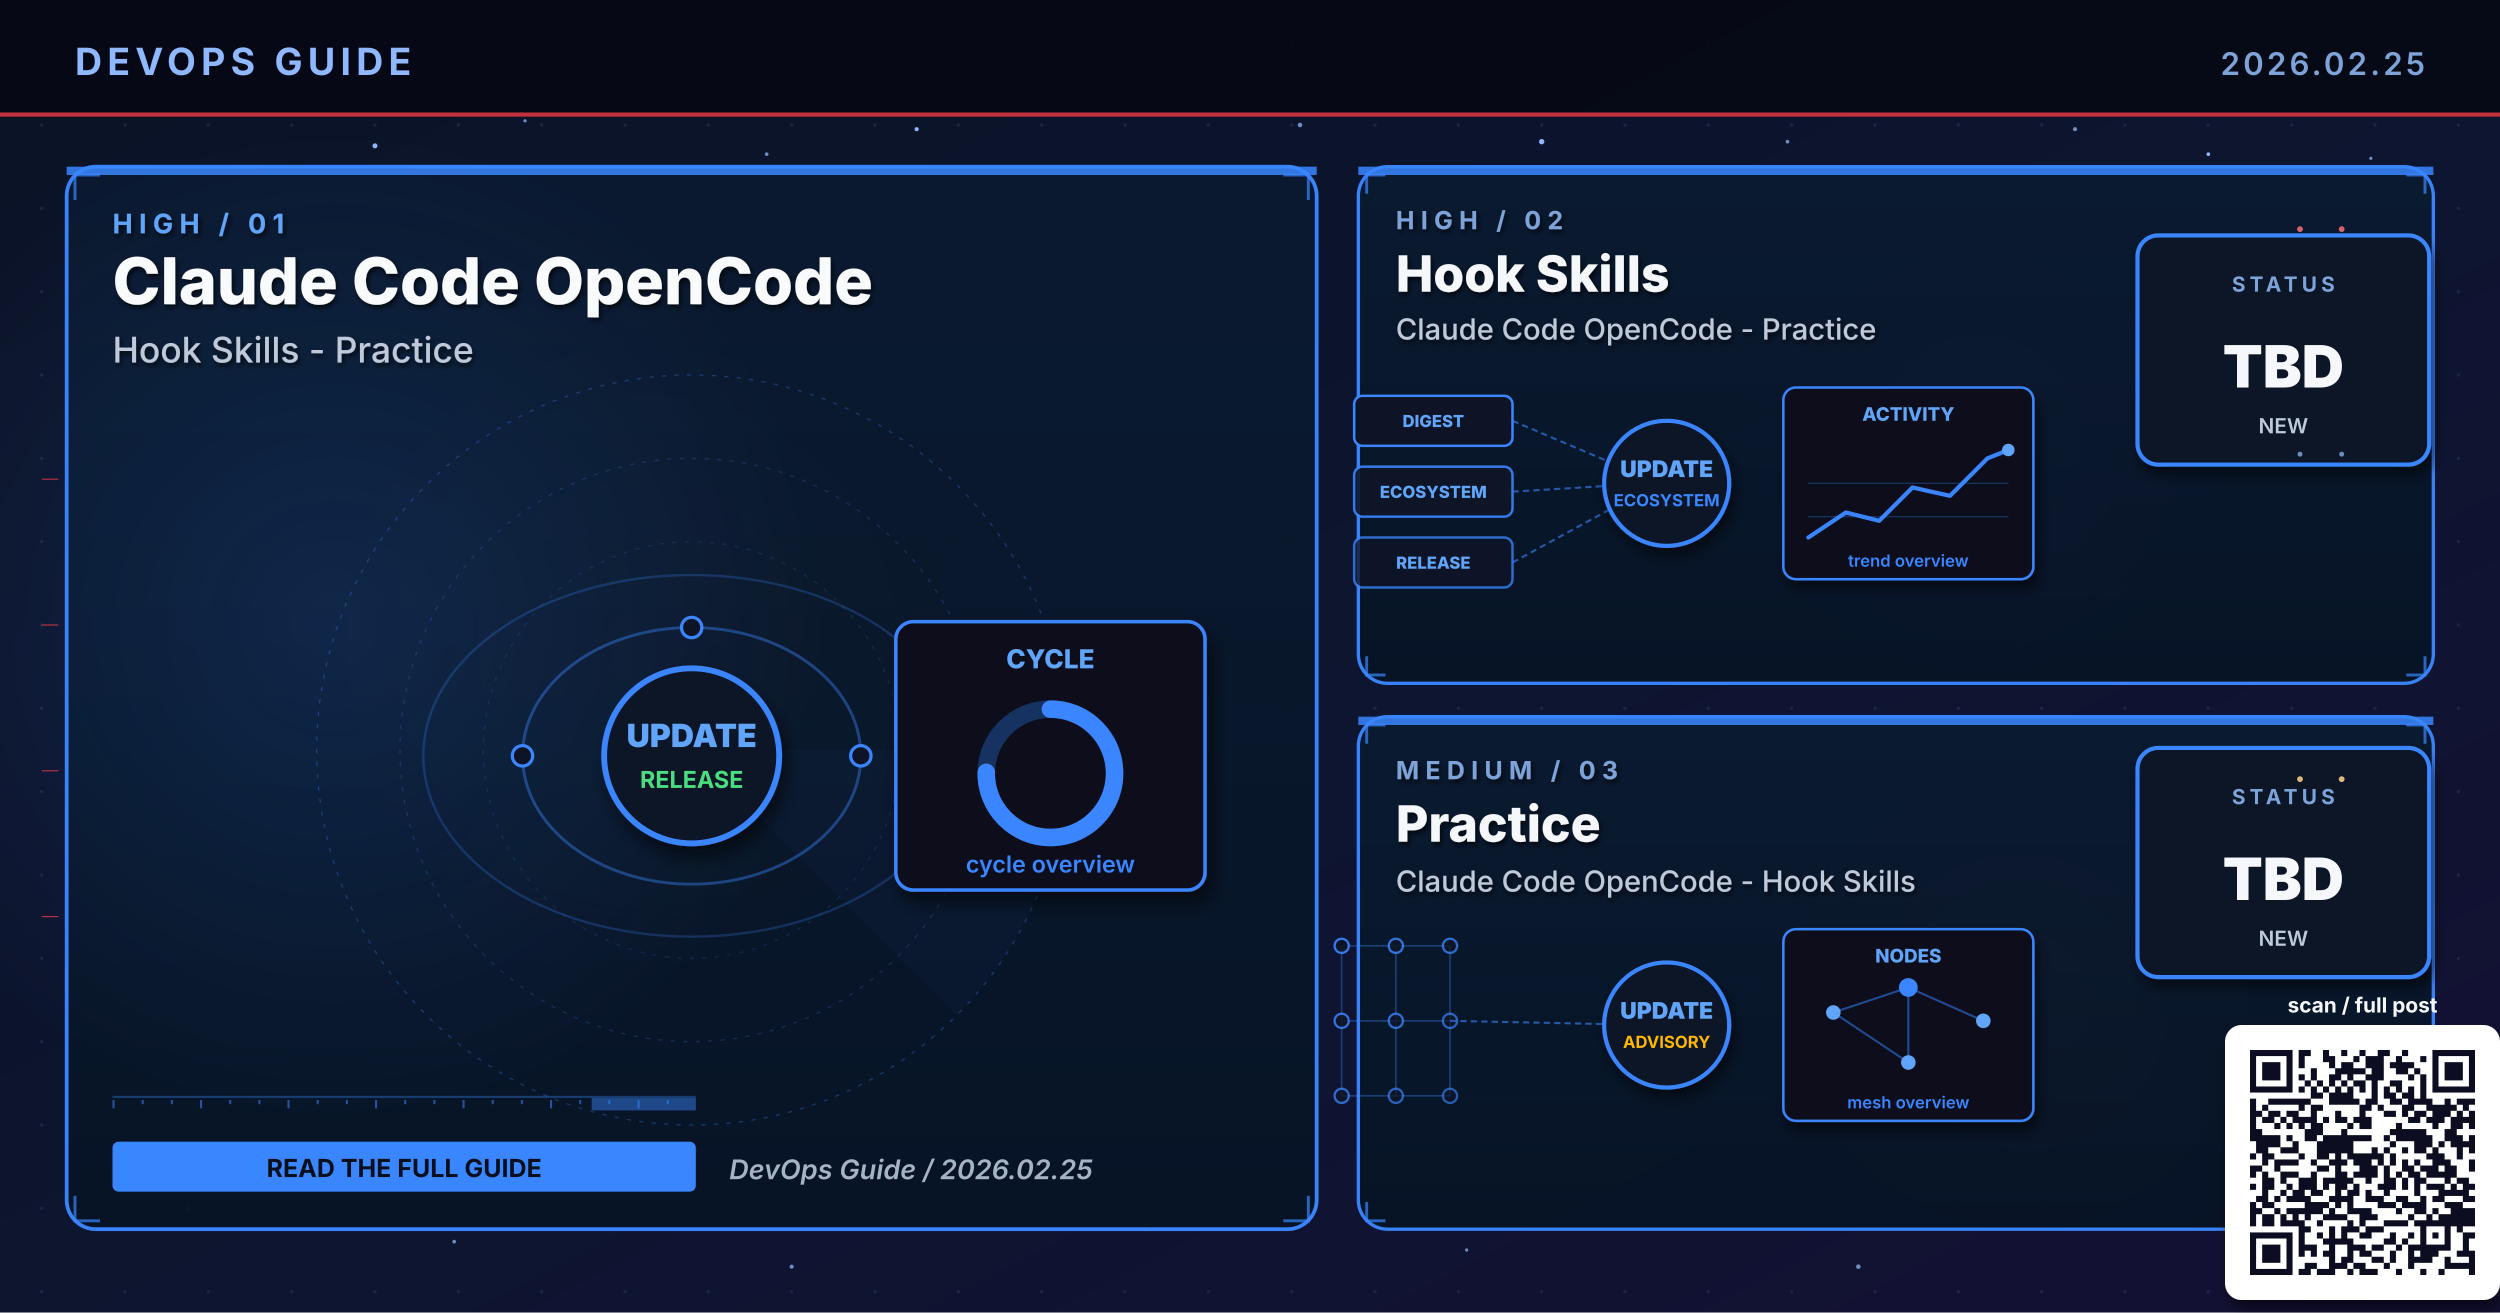
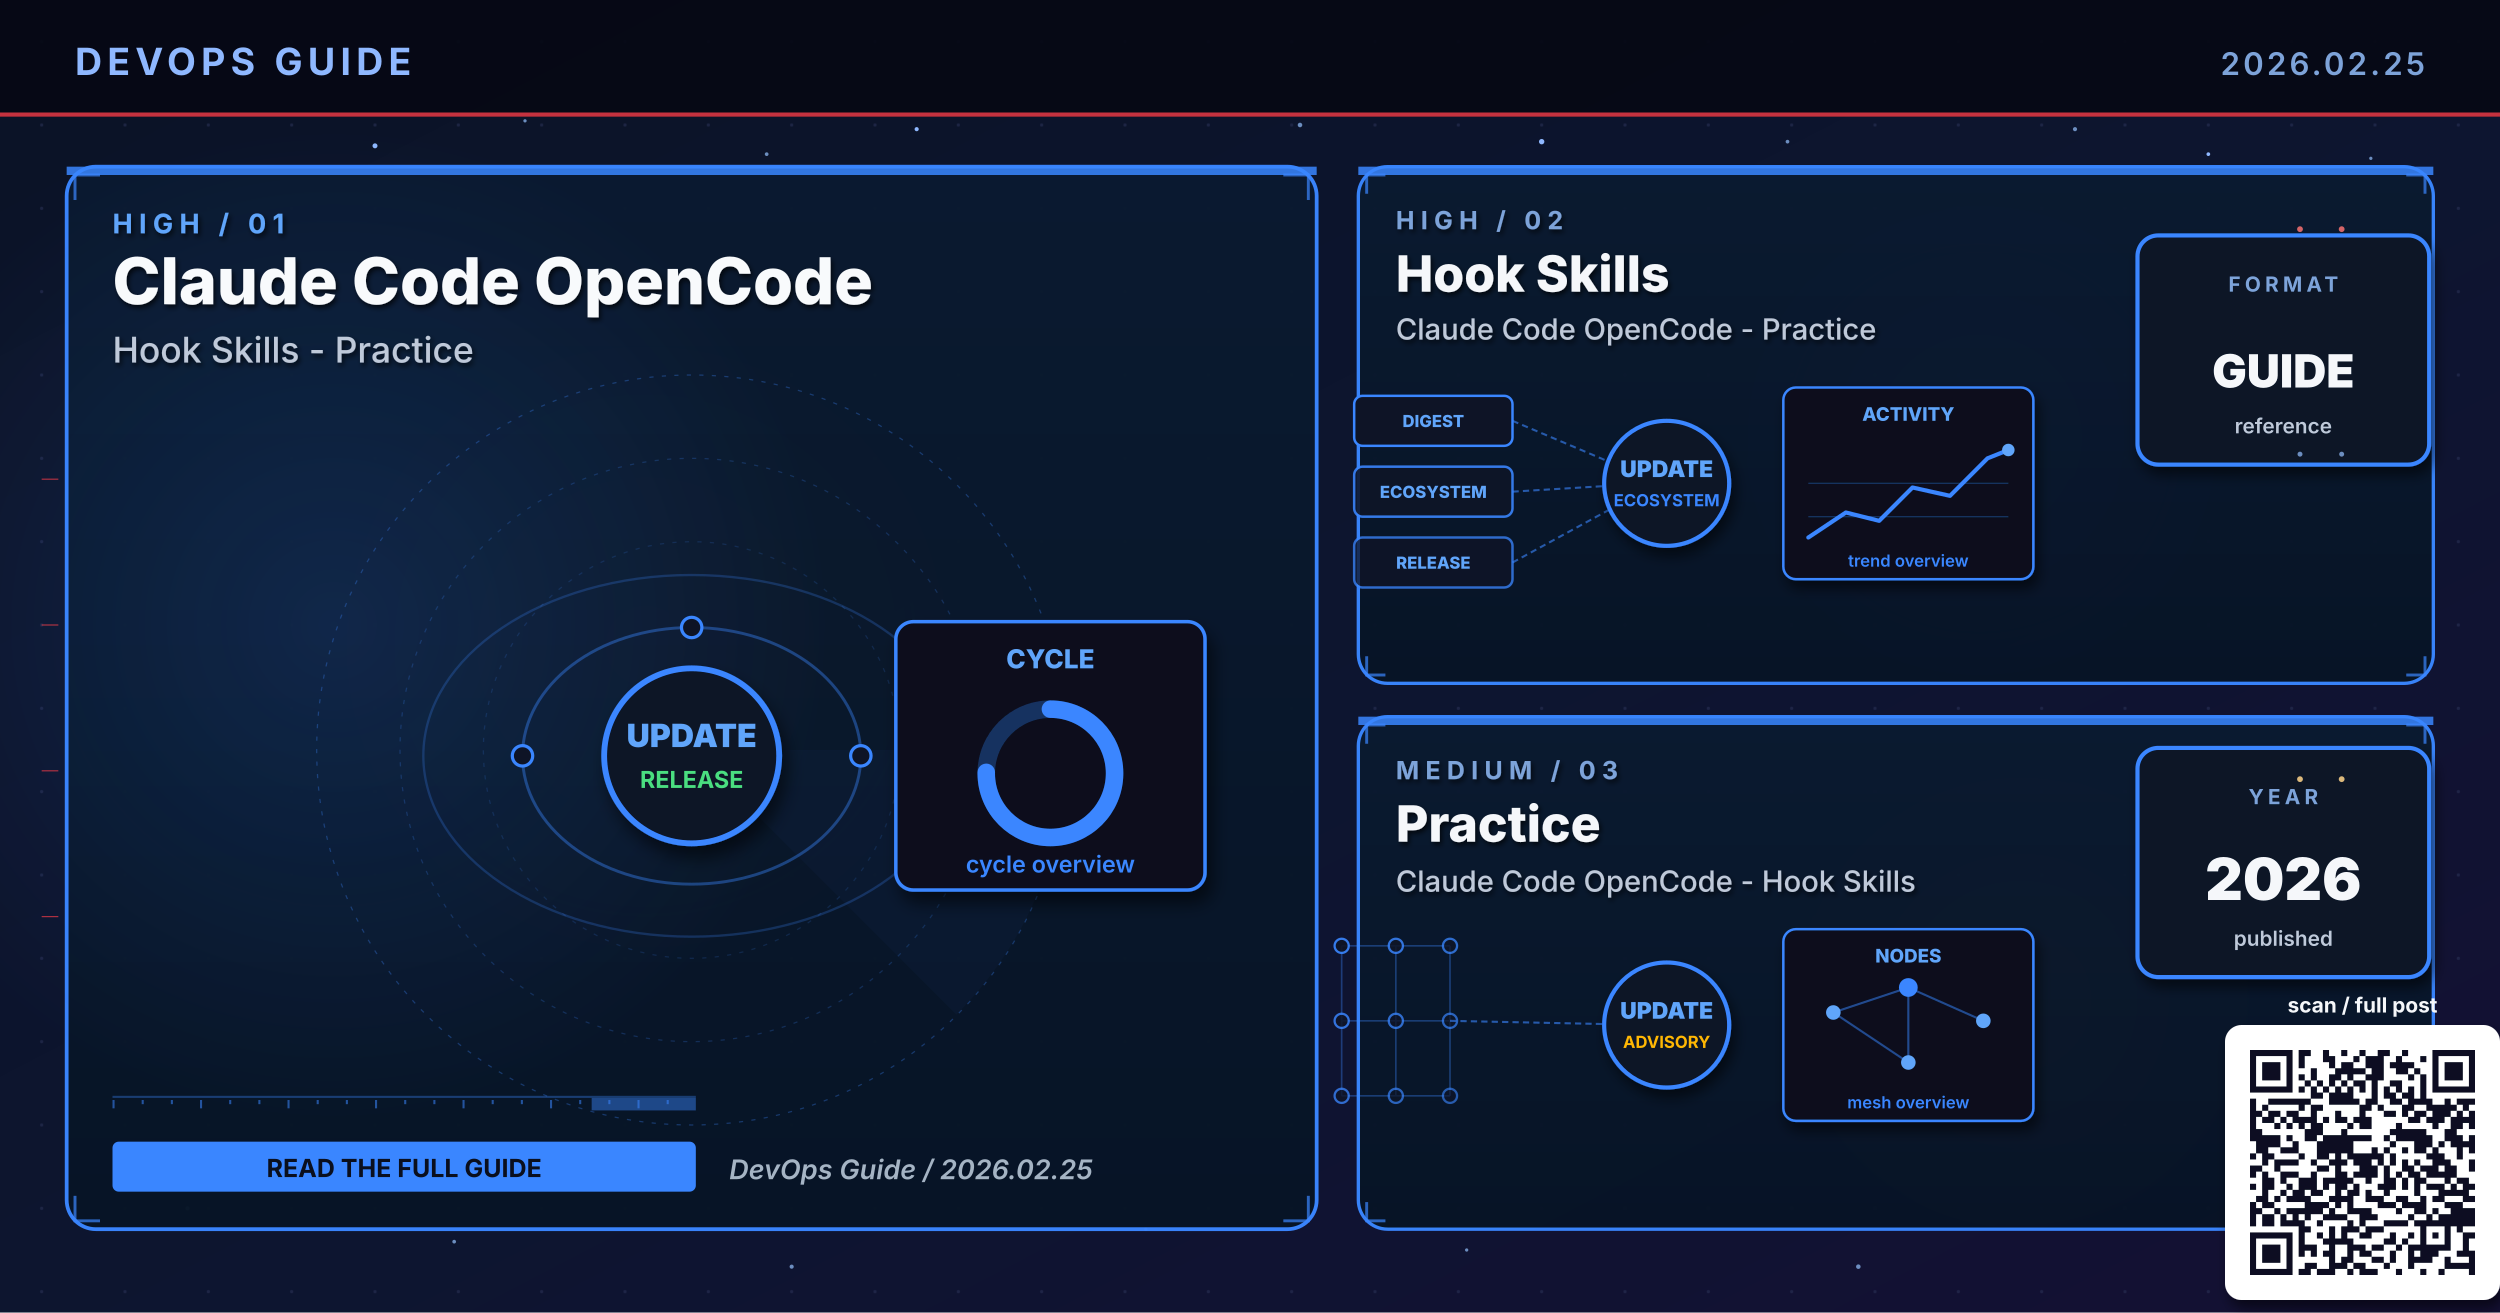
<svg xmlns="http://www.w3.org/2000/svg" viewBox="0 0 1200 630" width="1200" height="630" role="img" aria-label="DevOps guide cover 2026.02.25: Claude Code OpenCode, Hook Skills, Practice">
  <defs>
    <linearGradient id="bgSpread" x1="0%" y1="0%" x2="100%" y2="100%">
      <stop offset="0%" stop-color="#0B1326" />
      <stop offset="55%" stop-color="#0D1530" />
      <stop offset="100%" stop-color="#141034" />
    </linearGradient>
    <linearGradient id="heroPanel" x1="0%" y1="0%" x2="0%" y2="100%">
      <stop offset="0%" stop-color="#1A0A08" />
      <stop offset="100%" stop-color="#110608" />
    </linearGradient>
    <linearGradient id="heroPanelBlue" x1="0%" y1="0%" x2="0%" y2="100%">
      <stop offset="0%" stop-color="#0A1A30" />
      <stop offset="100%" stop-color="#071426" />
    </linearGradient>
    <linearGradient id="heroPanelAmber" x1="0%" y1="0%" x2="0%" y2="100%">
      <stop offset="0%" stop-color="#1A1208" />
      <stop offset="100%" stop-color="#120E06" />
    </linearGradient>
    <linearGradient id="heroPanelGreen" x1="0%" y1="0%" x2="0%" y2="100%">
      <stop offset="0%" stop-color="#08160E" />
      <stop offset="100%" stop-color="#04100A" />
    </linearGradient>
    <linearGradient id="heroPanelPurple" x1="0%" y1="0%" x2="0%" y2="100%">
      <stop offset="0%" stop-color="#110629" />
      <stop offset="100%" stop-color="#0A0418" />
    </linearGradient>
    <radialGradient id="hotRed" cx="50%" cy="50%" r="50%">
      <stop offset="0%" stop-color="#E63946" stop-opacity="0.6" />
      <stop offset="100%" stop-color="#E63946" stop-opacity="0" />
    </radialGradient>
    <radialGradient id="hotBlue" cx="50%" cy="50%" r="50%">
      <stop offset="0%" stop-color="#3A86FF" stop-opacity="0.5" />
      <stop offset="100%" stop-color="#3A86FF" stop-opacity="0" />
    </radialGradient>
    <radialGradient id="hotAmber" cx="50%" cy="50%" r="50%">
      <stop offset="0%" stop-color="#FFB703" stop-opacity="0.45" />
      <stop offset="100%" stop-color="#FFB703" stop-opacity="0" />
    </radialGradient>
    <radialGradient id="hotGreen" cx="50%" cy="50%" r="50%">
      <stop offset="0%" stop-color="#4ADE80" stop-opacity="0.45" />
      <stop offset="100%" stop-color="#4ADE80" stop-opacity="0" />
    </radialGradient>
    <radialGradient id="hotPurple" cx="50%" cy="50%" r="50%">
      <stop offset="0%" stop-color="#A78BFA" stop-opacity="0.45" />
      <stop offset="100%" stop-color="#A78BFA" stop-opacity="0" />
    </radialGradient>
    <pattern id="envGrid" x="0" y="0" width="40" height="40" patternUnits="userSpaceOnUse">
      <circle cx="20" cy="20" r="0.8" fill="#2A3256" opacity="0.55" />
    </pattern>
    <filter id="softShadow" x="-10%" y="-10%" width="130%" height="130%">
      <feGaussianBlur in="SourceAlpha" stdDeviation="3" />
      <feOffset dx="2" dy="4" />
      <feComponentTransfer>
        <feFuncA type="linear" slope="0.55" />
      </feComponentTransfer>
      <feMerge>
        <feMergeNode />
        <feMergeNode in="SourceGraphic" />
      </feMerge>
    </filter>
    <filter id="textShadow" x="-10%" y="-10%" width="130%" height="130%">
      <feGaussianBlur in="SourceAlpha" stdDeviation="1.2" />
      <feOffset dx="1" dy="1.5" />
      <feComponentTransfer>
        <feFuncA type="linear" slope="0.7" />
      </feComponentTransfer>
      <feMerge>
        <feMergeNode />
        <feMergeNode in="SourceGraphic" />
      </feMerge>
    </filter>
  </defs>
  <rect width="1200" height="630" fill="url(#bgSpread)" />
  <rect width="1200" height="630" fill="url(#envGrid)" />
  <circle cx="310" cy="310" r="160" fill="url(#hotRed)">
    <animate attributeName="opacity" values="0.6;1;0.6" dur="5.8s" repeatCount="indefinite" />
  </circle>
  <circle cx="950" cy="210" r="120" fill="url(#hotBlue)">
    <animate attributeName="opacity" values="0.45;0.85;0.45" dur="6.4s" repeatCount="indefinite" />
  </circle>
  <circle cx="970" cy="480" r="110" fill="url(#hotAmber)">
    <animate attributeName="opacity" values="0.4;0.75;0.4" dur="7.1s" repeatCount="indefinite" />
  </circle>
  <g fill="#8FB8FF">
    <circle cx="180" cy="70" r="1.2">
      <animate attributeName="opacity" values="0.2;1;0.2" dur="3.4s" repeatCount="indefinite" />
    </circle>
    <circle cx="440" cy="62" r="1">
      <animate attributeName="opacity" values="0.2;0.9;0.2" dur="4.2s" repeatCount="indefinite" />
    </circle>
    <circle cx="740" cy="68" r="1.3">
      <animate attributeName="opacity" values="0.25;1;0.25" dur="3.9s" repeatCount="indefinite" />
    </circle>
    <circle cx="1060" cy="74" r="0.9">
      <animate attributeName="opacity" values="0.2;0.85;0.2" dur="5.1s" repeatCount="indefinite" />
    </circle>
    <circle cx="90" cy="580" r="1">
      <animate attributeName="opacity" values="0.15;0.8;0.15" dur="4.7s" repeatCount="indefinite" />
    </circle>
    <circle cx="550" cy="590" r="0.8">
      <animate attributeName="opacity" values="0.2;0.75;0.2" dur="3.6s" begin="0.5s" repeatCount="indefinite" />
    </circle>
  </g>
  <g fill="#7DA3D9" opacity="0.85">
    <circle cx="252" cy="58" r="0.8">
      <animate attributeName="opacity" values="0.15;0.7;0.15" dur="4.3s" repeatCount="indefinite" />
    </circle>
    <circle cx="368" cy="74" r="0.9">
      <animate attributeName="opacity" values="0.2;0.85;0.2" dur="3.8s" begin="0.4s" repeatCount="indefinite" />
    </circle>
    <circle cx="624" cy="60" r="1.1">
      <animate attributeName="opacity" values="0.25;0.95;0.25" dur="4.5s" repeatCount="indefinite" />
    </circle>
    <circle cx="858" cy="68" r="0.9">
      <animate attributeName="opacity" values="0.2;0.8;0.2" dur="3.6s" begin="0.6s" repeatCount="indefinite" />
    </circle>
    <circle cx="996" cy="62" r="1.0">
      <animate attributeName="opacity" values="0.2;0.9;0.2" dur="4.0s" begin="0.2s" repeatCount="indefinite" />
    </circle>
    <circle cx="1138" cy="76" r="0.8">
      <animate attributeName="opacity" values="0.15;0.7;0.15" dur="5.2s" begin="0.5s" repeatCount="indefinite" />
    </circle>
    <circle cx="218" cy="596" r="0.9">
      <animate attributeName="opacity" values="0.18;0.75;0.18" dur="4.6s" begin="0.3s" repeatCount="indefinite" />
    </circle>
    <circle cx="380" cy="608" r="1.0">
      <animate attributeName="opacity" values="0.2;0.85;0.2" dur="3.9s" begin="0.7s" repeatCount="indefinite" />
    </circle>
    <circle cx="704" cy="600" r="0.8">
      <animate attributeName="opacity" values="0.18;0.7;0.18" dur="4.2s" begin="0.4s" repeatCount="indefinite" />
    </circle>
    <circle cx="892" cy="608" r="1.1">
      <animate attributeName="opacity" values="0.22;0.9;0.22" dur="4.7s" begin="0.6s" repeatCount="indefinite" />
    </circle>
    <circle cx="1078" cy="600" r="0.9">
      <animate attributeName="opacity" values="0.2;0.85;0.2" dur="3.6s" begin="0.8s" repeatCount="indefinite" />
    </circle>
  </g>
  <rect x="0" y="0" width="1200" height="56" fill="#050813" opacity="0.92" />
  <text x="36" y="36" font-family="Inter, Helvetica, Arial, sans-serif" font-size="18" font-weight="700" fill="#8FB8FF" letter-spacing="2.5">DEVOPS GUIDE</text>
  <text x="1164" y="36" font-family="Inter, Helvetica, Arial, sans-serif" font-size="15" font-weight="600" fill="#7DA3D9" letter-spacing="1.5" text-anchor="end">2026.02.25</text>
  <rect x="0" y="54" width="1200" height="2" fill="#E63946" opacity="0.85">
    <animate attributeName="opacity" values="0.4;1;0.4" dur="4.8s" repeatCount="indefinite" />
  </rect>
  <rect x="32" y="80" width="600" height="510" rx="14" ry="14" fill="url(#heroPanelBlue)" stroke="#3A86FF" stroke-width="1.8" opacity="0.98" />
  <circle cx="160" cy="300" r="240" fill="url(#hotBlue)" opacity="0.28" />
  <rect x="32" y="80" width="600" height="4" fill="#3A86FF" opacity="0.85">
    <animate attributeName="opacity" values="0.5;1;0.5" dur="3.4s" repeatCount="indefinite" />
  </rect>
  <g filter="url(#textShadow)">
    <text x="54" y="112" font-family="Inter, Helvetica, Arial, sans-serif" font-size="13" font-weight="700" fill="#60A5FA" letter-spacing="3">HIGH  /  01</text>
    <text x="54" y="146" font-family="Inter, Helvetica, Arial, sans-serif" font-size="31" font-weight="800" fill="#F8FAFC">Claude Code OpenCode</text>
    <text x="54" y="174" font-family="Inter, Helvetica, Arial, sans-serif" font-size="17" font-weight="500" fill="#BFC9D9">Hook Skills - Practice</text>
  </g>
  <g transform="translate(332,360)" opacity="0.32">
    <circle r="180" fill="none" stroke="#3A86FF" stroke-width="0.6" stroke-dasharray="2 4" />
    <circle r="140" fill="none" stroke="#3A86FF" stroke-width="0.6" stroke-dasharray="2 4" opacity="0.7" />
    <circle r="100" fill="none" stroke="#3A86FF" stroke-width="0.6" stroke-dasharray="2 4" opacity="0.5" />
    <g>
      <path d="M0 0 L180 0 A180 180 0 0 1 127 127 Z" fill="#3A86FF" opacity="0.10" />
      <animateTransform attributeName="transform" type="rotate" from="0" to="360" dur="14s" repeatCount="indefinite" />
    </g>
  </g>
  <g stroke="#3A86FF" stroke-width="1.4" fill="none" opacity="0.7">
    <path d="M36 96 L36 84 L48 84" />
    <path d="M616 84 L628 84 L628 96" />
    <path d="M36 574 L36 586 L48 586" />
    <path d="M616 586 L628 586 L628 574" />
  </g>
  <g>
    <rect x="54" y="526" width="280" height="1" fill="#3A86FF" opacity="0.35" />
    <rect x="54" y="528" width="1" height="4" fill="#3A86FF" opacity="0.55" />
    <rect x="68" y="528" width="1" height="2" fill="#3A86FF" opacity="0.55" />
    <rect x="82" y="528" width="1" height="2" fill="#3A86FF" opacity="0.55" />
    <rect x="96" y="528" width="1" height="4" fill="#3A86FF" opacity="0.55" />
    <rect x="110" y="528" width="1" height="2" fill="#3A86FF" opacity="0.55" />
    <rect x="124" y="528" width="1" height="2" fill="#3A86FF" opacity="0.55" />
    <rect x="138" y="528" width="1" height="4" fill="#3A86FF" opacity="0.55" />
    <rect x="152" y="528" width="1" height="2" fill="#3A86FF" opacity="0.55" />
    <rect x="166" y="528" width="1" height="2" fill="#3A86FF" opacity="0.55" />
    <rect x="180" y="528" width="1" height="4" fill="#3A86FF" opacity="0.55" />
    <rect x="194" y="528" width="1" height="2" fill="#3A86FF" opacity="0.55" />
    <rect x="208" y="528" width="1" height="2" fill="#3A86FF" opacity="0.55" />
    <rect x="222" y="528" width="1" height="4" fill="#3A86FF" opacity="0.55" />
    <rect x="236" y="528" width="1" height="2" fill="#3A86FF" opacity="0.55" />
    <rect x="250" y="528" width="1" height="2" fill="#3A86FF" opacity="0.55" />
    <rect x="264" y="528" width="1" height="4" fill="#3A86FF" opacity="0.55" />
    <rect x="278" y="528" width="1" height="2" fill="#3A86FF" opacity="0.55" />
    <rect x="292" y="528" width="1" height="2" fill="#3A86FF" opacity="0.55" />
    <rect x="306" y="528" width="1" height="4" fill="#3A86FF" opacity="0.55" />
    <rect x="320" y="528" width="1" height="2" fill="#3A86FF" opacity="0.55" />
    <rect x="284" y="527" width="50" height="6" fill="#3A86FF" opacity="0.45">
      <animate attributeName="x" values="54;284;54" dur="6.4s" repeatCount="indefinite" />
      <animate attributeName="opacity" values="0.2;0.7;0.2" dur="6.4s" repeatCount="indefinite" />
    </rect>
  </g>
  <g transform="translate(332,360) scale(1.4)">
    <g fill="none" stroke="#3A86FF" opacity="0.4">
      <ellipse cx="0" cy="2" rx="58" ry="44" stroke-width="1" />
      <ellipse cx="0" cy="2" rx="92" ry="62" stroke-width="0.8" opacity="0.6" />
    </g>
    <g fill="#60A5FA">
      <circle r="3">
        <animateMotion path="M58 2 A58 44 0 1 1 -58 2 A58 44 0 1 1 58 2" dur="6s" repeatCount="indefinite" />
      </circle>
      <circle r="2.5">
        <animateMotion path="M-92 2 A92 62 0 1 0 92 2 A92 62 0 1 0 -92 2" dur="8s" repeatCount="indefinite" />
      </circle>
    </g>
    <g fill="#0E1426" stroke="#3A86FF" stroke-width="1.1">
      <circle cx="-58" cy="2" r="3.5" />
      <circle cx="58" cy="2" r="3.5" />
      <circle cx="0" cy="-42" r="3.5" />
    </g>
    <circle cx="0" cy="2" r="30" fill="#0A1326" stroke="#3A86FF" stroke-width="2" filter="url(#softShadow)">
      <animate attributeName="r" values="28;33;28" dur="3.4s" repeatCount="indefinite" />
    </circle>
    <text x="0" y="-1" text-anchor="middle" font-family="Inter, monospace" font-size="11" font-weight="900" fill="#60A5FA">UPDATE</text>
    <text x="0" y="13" text-anchor="middle" font-family="Inter, monospace" font-size="8" font-weight="700" fill="#4ADE80">RELEASE</text>
    <g transform="translate(70,-44)" filter="url(#softShadow)">
      <rect x="0" y="0" width="106" height="92" rx="6" fill="#0A0F1E" stroke="#3A86FF" stroke-width="1.2" />
      <text x="53" y="16" text-anchor="middle" font-family="Inter, monospace" font-size="9" font-weight="800" fill="#60A5FA">CYCLE</text>
      <circle cx="53" cy="52" r="22" fill="none" stroke="#3A86FF" stroke-width="6" opacity="0.3" />
      <circle cx="53" cy="52" r="22" fill="none" stroke="#3A86FF" stroke-width="6" stroke-dasharray="104 138" stroke-linecap="round" transform="rotate(-90 53 52)" />
      <text x="53" y="86" text-anchor="middle" font-family="Inter, monospace" font-size="8" font-weight="600" fill="#3A86FF">cycle overview</text>
    </g>
  </g>
  <g transform="translate(54,548)">
    <rect x="0" y="0" width="280" height="24" rx="3" fill="#3A86FF" />
    <text x="140" y="17" text-anchor="middle" font-family="Inter, Helvetica, Arial, sans-serif" font-size="12" font-weight="700" fill="#0A0F1E">READ THE FULL GUIDE</text>
  </g>
  <text x="350" y="566" font-family="Inter, Helvetica, Arial, sans-serif" font-size="13" font-weight="600" fill="#A5B4C4" font-style="italic">DevOps Guide  /  2026.02.25</text>
  <rect x="652" y="80" width="516" height="248" rx="14" ry="14" fill="url(#heroPanelBlue)" stroke="#3A86FF" stroke-width="1.6" opacity="0.97" />
  <rect x="652" y="80" width="516" height="4" fill="#3A86FF" opacity="0.85">
    <animate attributeName="opacity" values="0.5;1;0.5" dur="4.2s" repeatCount="indefinite" />
  </rect>
  <g filter="url(#textShadow)">
    <text x="670" y="110" font-family="Inter, Helvetica, Arial, sans-serif" font-size="12" font-weight="700" fill="#7DA3D9" letter-spacing="3">HIGH  /  02</text>
    <text x="670" y="140" font-family="Inter, Helvetica, Arial, sans-serif" font-size="24" font-weight="800" fill="#F5F7FA">Hook Skills</text>
    <text x="670" y="163" font-family="Inter, Helvetica, Arial, sans-serif" font-size="14" font-weight="500" fill="#BFC9D9">Claude Code OpenCode - Practice</text>
  </g>
  <g stroke="#3A86FF" stroke-width="1.4" fill="none" opacity="0.7">
    <path d="M656 93 L656 84 L665 84" />
    <path d="M1155 84 L1164 84 L1164 93" />
    <path d="M656 315 L656 324 L665 324" />
    <path d="M1155 324 L1164 324 L1164 315" />
  </g>
  <g transform="translate(800,230)">
    <g font-family="Inter, monospace" font-size="8" font-weight="800">
      <g transform="translate(-150,-40)">
        <rect x="0" y="0" width="76" height="24" rx="4" fill="#0E1426" stroke="#3A86FF" stroke-width="1.2" />
        <text x="38" y="15" text-anchor="middle" fill="#60A5FA">DIGEST</text>
      </g>
      <g transform="translate(-150,-6)">
        <rect x="0" y="0" width="76" height="24" rx="4" fill="#0E1426" stroke="#3A86FF" stroke-width="1.2" opacity="0.88" />
        <text x="38" y="15" text-anchor="middle" fill="#60A5FA">ECOSYSTEM</text>
      </g>
      <g transform="translate(-150,28)">
        <rect x="0" y="0" width="76" height="24" rx="4" fill="#0E1426" stroke="#3A86FF" stroke-width="1.2" opacity="0.76" />
        <text x="38" y="15" text-anchor="middle" fill="#60A5FA">RELEASE</text>
      </g>
    </g>
    <g stroke="#3A86FF" stroke-width="1" stroke-dasharray="3 2" fill="none" opacity="0.6">
      <line x1="-74" y1="-28" x2="-8" y2="0" />
      <line x1="-74" y1="6" x2="-8" y2="2" />
      <line x1="-74" y1="40" x2="-8" y2="4" />
    </g>
    <g fill="#60A5FA">
      <circle r="2">
        <animateMotion path="M-74 -28 L-8 0" dur="2.2s" repeatCount="indefinite" />
      </circle>
      <circle r="2">
        <animateMotion path="M-74 6 L-8 2" dur="2s" begin="0.4s" repeatCount="indefinite" />
      </circle>
      <circle r="2">
        <animateMotion path="M-74 40 L-8 4" dur="2.4s" begin="0.8s" repeatCount="indefinite" />
      </circle>
    </g>
    <circle cx="0" cy="2" r="30" fill="#0A1326" stroke="#3A86FF" stroke-width="2" filter="url(#softShadow)">
      <animate attributeName="r" values="28;33;28" dur="3.4s" repeatCount="indefinite" />
    </circle>
    <text x="0" y="-1" text-anchor="middle" font-family="Inter, monospace" font-size="11" font-weight="900" fill="#60A5FA">UPDATE</text>
    <text x="0" y="13" text-anchor="middle" font-family="Inter, monospace" font-size="8" font-weight="700" fill="#3A86FF">ECOSYSTEM</text>
    <g transform="translate(56,-44)" filter="url(#softShadow)">
      <rect x="0" y="0" width="120" height="92" rx="6" fill="#0A0F1E" stroke="#3A86FF" stroke-width="1.2" />
      <text x="60" y="16" text-anchor="middle" font-family="Inter, monospace" font-size="9" font-weight="800" fill="#60A5FA">ACTIVITY</text>
      <polyline points="12,72 30,60 46,64 62,48 80,52 98,34 108,30" fill="none" stroke="#3A86FF" stroke-width="2" stroke-linecap="round" stroke-linejoin="round" />
      <circle cx="108" cy="30" r="3" fill="#60A5FA">
        <animate attributeName="opacity" values="0.5;1;0.5" dur="2s" repeatCount="indefinite" />
      </circle>
      <g stroke="#3A86FF" stroke-width="0.6" opacity="0.3">
        <line x1="12" y1="46" x2="108" y2="46" />
        <line x1="12" y1="62" x2="108" y2="62" />
      </g>
      <text x="60" y="86" text-anchor="middle" font-family="Inter, monospace" font-size="8" font-weight="600" fill="#3A86FF">trend overview</text>
    </g>
  </g>
  <g transform="translate(1094,168)" filter="url(#softShadow)">
    <rect x="-68" y="-55" width="140" height="110" rx="10" fill="#071426" stroke="#3A86FF" stroke-width="2" />
-     <text x="2" y="-28" text-anchor="middle" font-family="Inter, Helvetica, Arial, sans-serif" font-size="10" font-weight="700" letter-spacing="2" fill="#7DA3D9">STATUS</text>
-     <text x="2" y="18" text-anchor="middle" font-family="Inter, Helvetica, Arial, sans-serif" font-size="28" font-weight="900" fill="#F5F7FA">TBD</text>
-     <text x="2" y="40" text-anchor="middle" font-family="Inter, Helvetica, Arial, sans-serif" font-size="10" font-weight="600" fill="#BFC9D9">NEW</text>
+     <text x="2" y="-28" text-anchor="middle" font-family="Inter, Helvetica, Arial, sans-serif" font-size="10" font-weight="700" letter-spacing="2" fill="#7DA3D9">FORMAT</text>
+     <text x="2" y="18" text-anchor="middle" font-family="Inter, Helvetica, Arial, sans-serif" font-size="22" font-weight="900" fill="#F5F7FA">GUIDE</text>
+     <text x="2" y="40" text-anchor="middle" font-family="Inter, Helvetica, Arial, sans-serif" font-size="10" font-weight="600" fill="#BFC9D9">reference</text>
  </g>
  <rect x="652" y="344" width="516" height="246" rx="14" ry="14" fill="url(#heroPanelBlue)" stroke="#3A86FF" stroke-width="1.6" opacity="0.97" />
  <rect x="652" y="344" width="516" height="4" fill="#3A86FF" opacity="0.85">
    <animate attributeName="opacity" values="0.5;1;0.5" dur="4.8s" repeatCount="indefinite" />
  </rect>
  <g filter="url(#textShadow)">
    <text x="670" y="374" font-family="Inter, Helvetica, Arial, sans-serif" font-size="12" font-weight="700" fill="#7DA3D9" letter-spacing="3">MEDIUM  /  03</text>
    <text x="670" y="404" font-family="Inter, Helvetica, Arial, sans-serif" font-size="24" font-weight="800" fill="#F5F7FA">Practice</text>
    <text x="670" y="428" font-family="Inter, Helvetica, Arial, sans-serif" font-size="14" font-weight="500" fill="#BFC9D9">Claude Code OpenCode - Hook Skills</text>
  </g>
  <g stroke="#3A86FF" stroke-width="1.4" fill="none" opacity="0.7">
    <path d="M656 357 L656 348 L665 348" />
    <path d="M1155 348 L1164 348 L1164 357" />
    <path d="M656 577 L656 586 L665 586" />
    <path d="M1155 586 L1164 586 L1164 577" />
  </g>
  <g transform="translate(800,490)">
    <g stroke="#3A86FF" stroke-width="0.8" opacity="0.35">
      <line x1="-156" y1="-36" x2="-130" y2="-36" />
      <line x1="-156" y1="-36" x2="-156" y2="0" />
      <line x1="-130" y1="-36" x2="-104" y2="-36" />
      <line x1="-130" y1="-36" x2="-130" y2="0" />
      <line x1="-104" y1="-36" x2="-104" y2="0" />
      <line x1="-156" y1="0" x2="-130" y2="0" />
      <line x1="-156" y1="0" x2="-156" y2="36" />
      <line x1="-130" y1="0" x2="-104" y2="0" />
      <line x1="-130" y1="0" x2="-130" y2="36" />
      <line x1="-104" y1="0" x2="-104" y2="36" />
      <line x1="-156" y1="36" x2="-130" y2="36" />
      <line x1="-130" y1="36" x2="-104" y2="36" />
    </g>
    <circle cx="-156" cy="-36" r="3.4" fill="#0E1426" stroke="#3A86FF" stroke-width="1.1" opacity="0.90" />
    <circle cx="-130" cy="-36" r="3.4" fill="#0E1426" stroke="#3A86FF" stroke-width="1.1" opacity="0.83" />
    <circle cx="-104" cy="-36" r="3.4" fill="#0E1426" stroke="#3A86FF" stroke-width="1.1" opacity="0.76" />
    <circle cx="-156" cy="0" r="3.4" fill="#0E1426" stroke="#3A86FF" stroke-width="1.1" opacity="0.83" />
    <circle cx="-130" cy="0" r="3.4" fill="#0E1426" stroke="#3A86FF" stroke-width="1.1" opacity="0.76" />
    <circle cx="-104" cy="0" r="3.4" fill="#0E1426" stroke="#3A86FF" stroke-width="1.1" opacity="0.69" />
    <circle cx="-156" cy="36" r="3.4" fill="#0E1426" stroke="#3A86FF" stroke-width="1.1" opacity="0.76" />
    <circle cx="-130" cy="36" r="3.4" fill="#0E1426" stroke="#3A86FF" stroke-width="1.1" opacity="0.69" />
    <circle cx="-104" cy="36" r="3.4" fill="#0E1426" stroke="#3A86FF" stroke-width="1.1" opacity="0.62" />
    <line x1="-104" y1="0" x2="-8" y2="2" stroke="#3A86FF" stroke-width="1" stroke-dasharray="3 2" opacity="0.6" />
    <g fill="#60A5FA">
      <circle r="2">
        <animateMotion path="M-104 0 L-8 2" dur="2.3s" repeatCount="indefinite" />
      </circle>
    </g>
    <circle cx="0" cy="2" r="30" fill="#0A1326" stroke="#3A86FF" stroke-width="2" filter="url(#softShadow)">
      <animate attributeName="r" values="28;33;28" dur="3.4s" repeatCount="indefinite" />
    </circle>
    <text x="0" y="-1" text-anchor="middle" font-family="Inter, monospace" font-size="11" font-weight="900" fill="#60A5FA">UPDATE</text>
    <text x="0" y="13" text-anchor="middle" font-family="Inter, monospace" font-size="8" font-weight="700" fill="#FFB703">ADVISORY</text>
    <g transform="translate(56,-44)" filter="url(#softShadow)">
      <rect x="0" y="0" width="120" height="92" rx="6" fill="#0A0F1E" stroke="#3A86FF" stroke-width="1.2" />
      <text x="60" y="16" text-anchor="middle" font-family="Inter, monospace" font-size="9" font-weight="800" fill="#60A5FA">NODES</text>
      <g stroke="#3A86FF" stroke-width="1" opacity="0.5">
        <line x1="24" y1="40" x2="60" y2="28" />
        <line x1="60" y1="28" x2="96" y2="44" />
        <line x1="60" y1="28" x2="60" y2="64" />
        <line x1="24" y1="40" x2="60" y2="64" />
      </g>
      <g fill="#60A5FA">
        <circle cx="24" cy="40" r="3.5" />
        <circle cx="96" cy="44" r="3.5" />
        <circle cx="60" cy="64" r="3.5" />
      </g>
      <circle cx="60" cy="28" r="4.5" fill="#3A86FF" />
      <text x="60" y="86" text-anchor="middle" font-family="Inter, monospace" font-size="8" font-weight="600" fill="#3A86FF">mesh overview</text>
    </g>
  </g>
  <g transform="translate(1094,414)" filter="url(#softShadow)">
    <rect x="-68" y="-55" width="140" height="110" rx="10" fill="#071426" stroke="#3A86FF" stroke-width="2" />
-     <text x="2" y="-28" text-anchor="middle" font-family="Inter, Helvetica, Arial, sans-serif" font-size="10" font-weight="700" letter-spacing="2" fill="#7DA3D9">STATUS</text>
-     <text x="2" y="18" text-anchor="middle" font-family="Inter, Helvetica, Arial, sans-serif" font-size="28" font-weight="900" fill="#F5F7FA">TBD</text>
-     <text x="2" y="40" text-anchor="middle" font-family="Inter, Helvetica, Arial, sans-serif" font-size="10" font-weight="600" fill="#BFC9D9">NEW</text>
+     <text x="2" y="-28" text-anchor="middle" font-family="Inter, Helvetica, Arial, sans-serif" font-size="10" font-weight="700" letter-spacing="2" fill="#7DA3D9">YEAR</text>
+     <text x="2" y="18" text-anchor="middle" font-family="Inter, Helvetica, Arial, sans-serif" font-size="28" font-weight="900" fill="#F5F7FA">2026</text>
+     <text x="2" y="40" text-anchor="middle" font-family="Inter, Helvetica, Arial, sans-serif" font-size="10" font-weight="600" fill="#BFC9D9">published</text>
  </g>
  <g opacity="0.85">
    <g fill="#F87171">
      <circle cx="1104" cy="110" r="1.4">
        <animate attributeName="opacity" values="0.2;1;0.2" dur="1.8s" repeatCount="indefinite" />
      </circle>
      <circle cx="1124" cy="110" r="1.4">
        <animate attributeName="opacity" values="0.2;1;0.2" dur="1.4s" begin="0.3s" repeatCount="indefinite" />
      </circle>
    </g>
    <g fill="#7DA3D9">
      <circle cx="1104" cy="218" r="1.2">
        <animate attributeName="opacity" values="0.2;1;0.2" dur="2s" repeatCount="indefinite" />
      </circle>
      <circle cx="1124" cy="218" r="1.2">
        <animate attributeName="opacity" values="0.2;1;0.2" dur="1.6s" begin="0.4s" repeatCount="indefinite" />
      </circle>
    </g>
    <g fill="#FFD58A">
      <circle cx="1104" cy="374" r="1.4">
        <animate attributeName="opacity" values="0.2;1;0.2" dur="1.8s" repeatCount="indefinite" />
      </circle>
      <circle cx="1124" cy="374" r="1.4">
        <animate attributeName="opacity" values="0.2;1;0.2" dur="1.6s" begin="0.3s" repeatCount="indefinite" />
      </circle>
    </g>
    <g stroke="#E63946" stroke-width="0.5" fill="none">
      <path d="M20 230 L28 230">
        <animate attributeName="stroke-opacity" values="0;0.7;0" dur="2s" repeatCount="indefinite" />
      </path>
      <path d="M20 300 L28 300">
        <animate attributeName="stroke-opacity" values="0;0.7;0" dur="2.3s" begin="0.3s" repeatCount="indefinite" />
      </path>
      <path d="M20 370 L28 370">
        <animate attributeName="stroke-opacity" values="0;0.7;0" dur="1.9s" begin="0.6s" repeatCount="indefinite" />
      </path>
      <path d="M20 440 L28 440">
        <animate attributeName="stroke-opacity" values="0;0.7;0" dur="2.1s" begin="0.9s" repeatCount="indefinite" />
      </path>
    </g>
  </g>
  <g transform="translate(1080,504)" filter="url(#softShadow)">
    <rect x="-12" y="-12" width="132" height="132" rx="8" fill="#FFFFFF" />
    <path fill="#0A1020" d="M0.0 0.0h20.432v2.919h-20.432z M23.351 0.0h5.838v2.919h-5.838z M35.027 0.0h2.919v2.919h-2.919z M43.784 0.0h2.919v2.919h-2.919z M52.541 0.0h2.919v2.919h-2.919z M61.297 0.0h5.838v2.919h-5.838z M72.973 0.0h2.919v2.919h-2.919z M87.568 0.0h20.432v2.919h-20.432z M0.0 2.919h2.919v2.919h-2.919z M17.514 2.919h2.919v2.919h-2.919z M23.351 2.919h2.919v2.919h-2.919z M35.027 2.919h5.838v2.919h-5.838z M49.622 2.919h2.919v2.919h-2.919z M55.459 2.919h8.757v2.919h-8.757z M70.054 2.919h2.919v2.919h-2.919z M81.73 2.919h2.919v2.919h-2.919z M87.568 2.919h2.919v2.919h-2.919z M105.081 2.919h2.919v2.919h-2.919z M0.0 5.838h2.919v2.919h-2.919z M5.838 5.838h8.757v2.919h-8.757z M17.514 5.838h2.919v2.919h-2.919z M23.351 5.838h2.919v2.919h-2.919z M37.946 5.838h2.919v2.919h-2.919z M43.784 5.838h5.838v2.919h-5.838z M55.459 5.838h8.757v2.919h-8.757z M67.135 5.838h11.676v2.919h-11.676z M87.568 5.838h2.919v2.919h-2.919z M93.405 5.838h8.757v2.919h-8.757z M105.081 5.838h2.919v2.919h-2.919z M0.0 8.757h2.919v2.919h-2.919z M5.838 8.757h8.757v2.919h-8.757z M17.514 8.757h2.919v2.919h-2.919z M29.189 8.757h2.919v2.919h-2.919z M40.865 8.757h14.595v2.919h-14.595z M58.378 8.757h5.838v2.919h-5.838z M70.054 8.757h5.838v2.919h-5.838z M78.811 8.757h2.919v2.919h-2.919z M87.568 8.757h2.919v2.919h-2.919z M93.405 8.757h8.757v2.919h-8.757z M105.081 8.757h2.919v2.919h-2.919z M0.0 11.676h2.919v2.919h-2.919z M5.838 11.676h8.757v2.919h-8.757z M17.514 11.676h2.919v2.919h-2.919z M23.351 11.676h2.919v2.919h-2.919z M29.189 11.676h2.919v2.919h-2.919z M37.946 11.676h5.838v2.919h-5.838z M46.703 11.676h2.919v2.919h-2.919z M55.459 11.676h8.757v2.919h-8.757z M75.892 11.676h2.919v2.919h-2.919z M81.73 11.676h2.919v2.919h-2.919z M87.568 11.676h2.919v2.919h-2.919z M93.405 11.676h8.757v2.919h-8.757z M105.081 11.676h2.919v2.919h-2.919z M0.0 14.595h2.919v2.919h-2.919z M17.514 14.595h2.919v2.919h-2.919z M26.27 14.595h2.919v2.919h-2.919z M32.108 14.595h2.919v2.919h-2.919z M37.946 14.595h2.919v2.919h-2.919z M43.784 14.595h2.919v2.919h-2.919z M49.622 14.595h5.838v2.919h-5.838z M58.378 14.595h2.919v2.919h-2.919z M67.135 14.595h5.838v2.919h-5.838z M81.73 14.595h2.919v2.919h-2.919z M87.568 14.595h2.919v2.919h-2.919z M105.081 14.595h2.919v2.919h-2.919z M0.0 17.514h20.432v2.919h-20.432z M23.351 17.514h2.919v2.919h-2.919z M29.189 17.514h2.919v2.919h-2.919z M35.027 17.514h2.919v2.919h-2.919z M40.865 17.514h2.919v2.919h-2.919z M46.703 17.514h2.919v2.919h-2.919z M52.541 17.514h2.919v2.919h-2.919z M58.378 17.514h2.919v2.919h-2.919z M64.216 17.514h2.919v2.919h-2.919z M70.054 17.514h2.919v2.919h-2.919z M75.892 17.514h2.919v2.919h-2.919z M81.73 17.514h2.919v2.919h-2.919z M87.568 17.514h20.432v2.919h-20.432z M29.189 20.432h5.838v2.919h-5.838z M37.946 20.432h11.676v2.919h-11.676z M58.378 20.432h2.919v2.919h-2.919z M64.216 20.432h5.838v2.919h-5.838z M72.973 20.432h5.838v2.919h-5.838z M81.73 20.432h2.919v2.919h-2.919z M0.0 23.351h2.919v2.919h-2.919z M8.757 23.351h20.432v2.919h-20.432z M37.946 23.351h14.595v2.919h-14.595z M55.459 23.351h5.838v2.919h-5.838z M67.135 23.351h5.838v2.919h-5.838z M75.892 23.351h11.676v2.919h-11.676z M93.405 23.351h2.919v2.919h-2.919z M99.243 23.351h8.757v2.919h-8.757z M0.0 26.27h2.919v2.919h-2.919z M5.838 26.27h2.919v2.919h-2.919z M23.351 26.27h2.919v2.919h-2.919z M29.189 26.27h5.838v2.919h-5.838z M52.541 26.27h5.838v2.919h-5.838z M61.297 26.27h2.919v2.919h-2.919z M72.973 26.27h5.838v2.919h-5.838z M84.649 26.27h14.595v2.919h-14.595z M102.162 26.27h2.919v2.919h-2.919z M0.0 29.189h5.838v2.919h-5.838z M8.757 29.189h5.838v2.919h-5.838z M17.514 29.189h5.838v2.919h-5.838z M29.189 29.189h2.919v2.919h-2.919z M40.865 29.189h2.919v2.919h-2.919z M52.541 29.189h2.919v2.919h-2.919z M64.216 29.189h5.838v2.919h-5.838z M72.973 29.189h2.919v2.919h-2.919z M78.811 29.189h5.838v2.919h-5.838z M87.568 29.189h8.757v2.919h-8.757z M99.243 29.189h2.919v2.919h-2.919z M105.081 29.189h2.919v2.919h-2.919z M0.0 32.108h2.919v2.919h-2.919z M5.838 32.108h5.838v2.919h-5.838z M14.595 32.108h2.919v2.919h-2.919z M20.432 32.108h11.676v2.919h-11.676z M35.027 32.108h2.919v2.919h-2.919z M40.865 32.108h5.838v2.919h-5.838z M49.622 32.108h8.757v2.919h-8.757z M75.892 32.108h5.838v2.919h-5.838z M84.649 32.108h8.757v2.919h-8.757z M96.324 32.108h11.676v2.919h-11.676z M0.0 35.027h2.919v2.919h-2.919z M11.676 35.027h2.919v2.919h-2.919z M17.514 35.027h2.919v2.919h-2.919z M23.351 35.027h2.919v2.919h-2.919z M29.189 35.027h5.838v2.919h-5.838z M46.703 35.027h2.919v2.919h-2.919z M52.541 35.027h5.838v2.919h-5.838z M70.054 35.027h2.919v2.919h-2.919z M87.568 35.027h2.919v2.919h-2.919z M96.324 35.027h5.838v2.919h-5.838z M105.081 35.027h2.919v2.919h-2.919z M0.0 37.946h5.838v2.919h-5.838z M26.27 37.946h8.757v2.919h-8.757z M43.784 37.946h2.919v2.919h-2.919z M67.135 37.946h17.514v2.919h-17.514z M93.405 37.946h5.838v2.919h-5.838z M0.0 40.865h14.595v2.919h-14.595z M17.514 40.865h2.919v2.919h-2.919z M26.27 40.865h5.838v2.919h-5.838z M35.027 40.865h23.351v2.919h-23.351z M64.216 40.865h2.919v2.919h-2.919z M70.054 40.865h17.514v2.919h-17.514z M93.405 40.865h8.757v2.919h-8.757z M105.081 40.865h2.919v2.919h-2.919z M2.919 43.784h11.676v2.919h-11.676z M20.432 43.784h2.919v2.919h-2.919z M32.108 43.784h17.514v2.919h-17.514z M67.135 43.784h2.919v2.919h-2.919z M78.811 43.784h8.757v2.919h-8.757z M90.486 43.784h2.919v2.919h-2.919z M96.324 43.784h11.676v2.919h-11.676z M2.919 46.703h5.838v2.919h-5.838z M14.595 46.703h8.757v2.919h-8.757z M32.108 46.703h17.514v2.919h-17.514z M58.378 46.703h2.919v2.919h-2.919z M64.216 46.703h2.919v2.919h-2.919z M72.973 46.703h2.919v2.919h-2.919z M78.811 46.703h5.838v2.919h-5.838z M87.568 46.703h2.919v2.919h-2.919z M99.243 46.703h2.919v2.919h-2.919z M105.081 46.703h2.919v2.919h-2.919z M0.0 49.622h2.919v2.919h-2.919z M5.838 49.622h5.838v2.919h-5.838z M23.351 49.622h2.919v2.919h-2.919z M32.108 49.622h5.838v2.919h-5.838z M40.865 49.622h2.919v2.919h-2.919z M46.703 49.622h17.514v2.919h-17.514z M67.135 49.622h2.919v2.919h-2.919z M84.649 49.622h8.757v2.919h-8.757z M99.243 49.622h2.919v2.919h-2.919z M5.838 52.541h2.919v2.919h-2.919z M11.676 52.541h11.676v2.919h-11.676z M29.189 52.541h2.919v2.919h-2.919z M37.946 52.541h8.757v2.919h-8.757z M49.622 52.541h8.757v2.919h-8.757z M61.297 52.541h2.919v2.919h-2.919z M67.135 52.541h2.919v2.919h-2.919z M72.973 52.541h2.919v2.919h-2.919z M78.811 52.541h2.919v2.919h-2.919z M87.568 52.541h8.757v2.919h-8.757z M105.081 52.541h2.919v2.919h-2.919z M0.0 55.459h5.838v2.919h-5.838z M11.676 55.459h2.919v2.919h-2.919z M32.108 55.459h5.838v2.919h-5.838z M40.865 55.459h2.919v2.919h-2.919z M52.541 55.459h8.757v2.919h-8.757z M64.216 55.459h2.919v2.919h-2.919z M72.973 55.459h5.838v2.919h-5.838z M81.73 55.459h8.757v2.919h-8.757z M93.405 55.459h5.838v2.919h-5.838z M105.081 55.459h2.919v2.919h-2.919z M0.0 58.378h2.919v2.919h-2.919z M5.838 58.378h2.919v2.919h-2.919z M14.595 58.378h8.757v2.919h-8.757z M29.189 58.378h2.919v2.919h-2.919z M40.865 58.378h5.838v2.919h-5.838z M49.622 58.378h11.676v2.919h-11.676z M64.216 58.378h2.919v2.919h-2.919z M70.054 58.378h2.919v2.919h-2.919z M75.892 58.378h5.838v2.919h-5.838z M84.649 58.378h14.595v2.919h-14.595z M5.838 61.297h5.838v2.919h-5.838z M14.595 61.297h2.919v2.919h-2.919z M23.351 61.297h8.757v2.919h-8.757z M35.027 61.297h14.595v2.919h-14.595z M55.459 61.297h2.919v2.919h-2.919z M64.216 61.297h5.838v2.919h-5.838z M72.973 61.297h2.919v2.919h-2.919z M78.811 61.297h5.838v2.919h-5.838z M93.405 61.297h2.919v2.919h-2.919z M99.243 61.297h5.838v2.919h-5.838z M0.0 64.216h2.919v2.919h-2.919z M5.838 64.216h5.838v2.919h-5.838z M17.514 64.216h2.919v2.919h-2.919z M23.351 64.216h8.757v2.919h-8.757z M35.027 64.216h2.919v2.919h-2.919z M40.865 64.216h5.838v2.919h-5.838z M49.622 64.216h2.919v2.919h-2.919z M61.297 64.216h8.757v2.919h-8.757z M72.973 64.216h2.919v2.919h-2.919z M78.811 64.216h2.919v2.919h-2.919z M84.649 64.216h8.757v2.919h-8.757z M96.324 64.216h2.919v2.919h-2.919z M102.162 64.216h5.838v2.919h-5.838z M5.838 67.135h2.919v2.919h-2.919z M14.595 67.135h2.919v2.919h-2.919z M20.432 67.135h5.838v2.919h-5.838z M29.189 67.135h5.838v2.919h-5.838z M40.865 67.135h2.919v2.919h-2.919z M46.703 67.135h5.838v2.919h-5.838z M55.459 67.135h2.919v2.919h-2.919z M64.216 67.135h2.919v2.919h-2.919z M78.811 67.135h2.919v2.919h-2.919z M90.486 67.135h14.595v2.919h-14.595z M2.919 70.054h5.838v2.919h-5.838z M11.676 70.054h2.919v2.919h-2.919z M17.514 70.054h11.676v2.919h-11.676z M37.946 70.054h11.676v2.919h-11.676z M55.459 70.054h8.757v2.919h-8.757z M70.054 70.054h5.838v2.919h-5.838z M81.73 70.054h2.919v2.919h-2.919z M87.568 70.054h5.838v2.919h-5.838z M102.162 70.054h5.838v2.919h-5.838z M0.0 72.973h2.919v2.919h-2.919z M5.838 72.973h5.838v2.919h-5.838z M26.27 72.973h11.676v2.919h-11.676z M40.865 72.973h2.919v2.919h-2.919z M46.703 72.973h2.919v2.919h-2.919z M61.297 72.973h8.757v2.919h-8.757z M72.973 72.973h11.676v2.919h-11.676z M93.405 72.973h8.757v2.919h-8.757z M0.0 75.892h5.838v2.919h-5.838z M11.676 75.892h2.919v2.919h-2.919z M17.514 75.892h17.514v2.919h-17.514z M37.946 75.892h2.919v2.919h-2.919z M46.703 75.892h11.676v2.919h-11.676z M70.054 75.892h2.919v2.919h-2.919z M78.811 75.892h5.838v2.919h-5.838z M87.568 75.892h2.919v2.919h-2.919z M96.324 75.892h11.676v2.919h-11.676z M0.0 78.811h2.919v2.919h-2.919z M5.838 78.811h5.838v2.919h-5.838z M14.595 78.811h2.919v2.919h-2.919z M20.432 78.811h2.919v2.919h-2.919z M26.27 78.811h2.919v2.919h-2.919z M35.027 78.811h11.676v2.919h-11.676z M52.541 78.811h8.757v2.919h-8.757z M75.892 78.811h2.919v2.919h-2.919z M84.649 78.811h2.919v2.919h-2.919z M90.486 78.811h17.514v2.919h-17.514z M0.0 81.73h2.919v2.919h-2.919z M5.838 81.73h5.838v2.919h-5.838z M14.595 81.73h11.676v2.919h-11.676z M32.108 81.73h2.919v2.919h-2.919z M46.703 81.73h2.919v2.919h-2.919z M52.541 81.73h2.919v2.919h-2.919z M64.216 81.73h11.676v2.919h-11.676z M78.811 81.73h29.189v2.919h-29.189z M23.351 84.649h5.838v2.919h-5.838z M37.946 84.649h2.919v2.919h-2.919z M43.784 84.649h8.757v2.919h-8.757z M55.459 84.649h8.757v2.919h-8.757z M81.73 84.649h2.919v2.919h-2.919z M93.405 84.649h2.919v2.919h-2.919z M99.243 84.649h2.919v2.919h-2.919z M0.0 87.568h20.432v2.919h-20.432z M23.351 87.568h2.919v2.919h-2.919z M32.108 87.568h2.919v2.919h-2.919z M37.946 87.568h2.919v2.919h-2.919z M43.784 87.568h2.919v2.919h-2.919z M52.541 87.568h5.838v2.919h-5.838z M67.135 87.568h2.919v2.919h-2.919z M75.892 87.568h2.919v2.919h-2.919z M81.73 87.568h2.919v2.919h-2.919z M87.568 87.568h2.919v2.919h-2.919z M93.405 87.568h2.919v2.919h-2.919z M102.162 87.568h5.838v2.919h-5.838z M0.0 90.486h2.919v2.919h-2.919z M17.514 90.486h2.919v2.919h-2.919z M23.351 90.486h2.919v2.919h-2.919z M35.027 90.486h14.595v2.919h-14.595z M64.216 90.486h5.838v2.919h-5.838z M72.973 90.486h2.919v2.919h-2.919z M81.73 90.486h2.919v2.919h-2.919z M93.405 90.486h2.919v2.919h-2.919z M102.162 90.486h2.919v2.919h-2.919z M0.0 93.405h2.919v2.919h-2.919z M5.838 93.405h8.757v2.919h-8.757z M17.514 93.405h2.919v2.919h-2.919z M23.351 93.405h8.757v2.919h-8.757z M37.946 93.405h2.919v2.919h-2.919z M46.703 93.405h8.757v2.919h-8.757z M58.378 93.405h5.838v2.919h-5.838z M70.054 93.405h2.919v2.919h-2.919z M75.892 93.405h20.432v2.919h-20.432z M102.162 93.405h2.919v2.919h-2.919z M0.0 96.324h2.919v2.919h-2.919z M5.838 96.324h8.757v2.919h-8.757z M17.514 96.324h2.919v2.919h-2.919z M23.351 96.324h2.919v2.919h-2.919z M29.189 96.324h2.919v2.919h-2.919z M35.027 96.324h5.838v2.919h-5.838z M46.703 96.324h2.919v2.919h-2.919z M52.541 96.324h5.838v2.919h-5.838z M67.135 96.324h2.919v2.919h-2.919z M75.892 96.324h2.919v2.919h-2.919z M81.73 96.324h8.757v2.919h-8.757z M99.243 96.324h8.757v2.919h-8.757z M0.0 99.243h2.919v2.919h-2.919z M5.838 99.243h8.757v2.919h-8.757z M17.514 99.243h2.919v2.919h-2.919z M37.946 99.243h2.919v2.919h-2.919z M43.784 99.243h5.838v2.919h-5.838z M58.378 99.243h5.838v2.919h-5.838z M67.135 99.243h2.919v2.919h-2.919z M75.892 99.243h11.676v2.919h-11.676z M93.405 99.243h2.919v2.919h-2.919z M105.081 99.243h2.919v2.919h-2.919z M0.0 102.162h2.919v2.919h-2.919z M17.514 102.162h2.919v2.919h-2.919z M26.27 102.162h5.838v2.919h-5.838z M37.946 102.162h8.757v2.919h-8.757z M49.622 102.162h5.838v2.919h-5.838z M64.216 102.162h2.919v2.919h-2.919z M75.892 102.162h2.919v2.919h-2.919z M93.405 102.162h14.595v2.919h-14.595z M0.0 105.081h20.432v2.919h-20.432z M23.351 105.081h5.838v2.919h-5.838z M32.108 105.081h8.757v2.919h-8.757z M46.703 105.081h2.919v2.919h-2.919z M52.541 105.081h8.757v2.919h-8.757z M70.054 105.081h2.919v2.919h-2.919z M81.73 105.081h2.919v2.919h-2.919z M90.486 105.081h2.919v2.919h-2.919z M105.081 105.081h2.919v2.919h-2.919z" />
  </g>
  <text x="1134" y="486" font-family="Inter, Helvetica, Arial, sans-serif" font-size="10" font-weight="700" fill="#F5F7FA" text-anchor="middle">scan / full post</text>
</svg>
